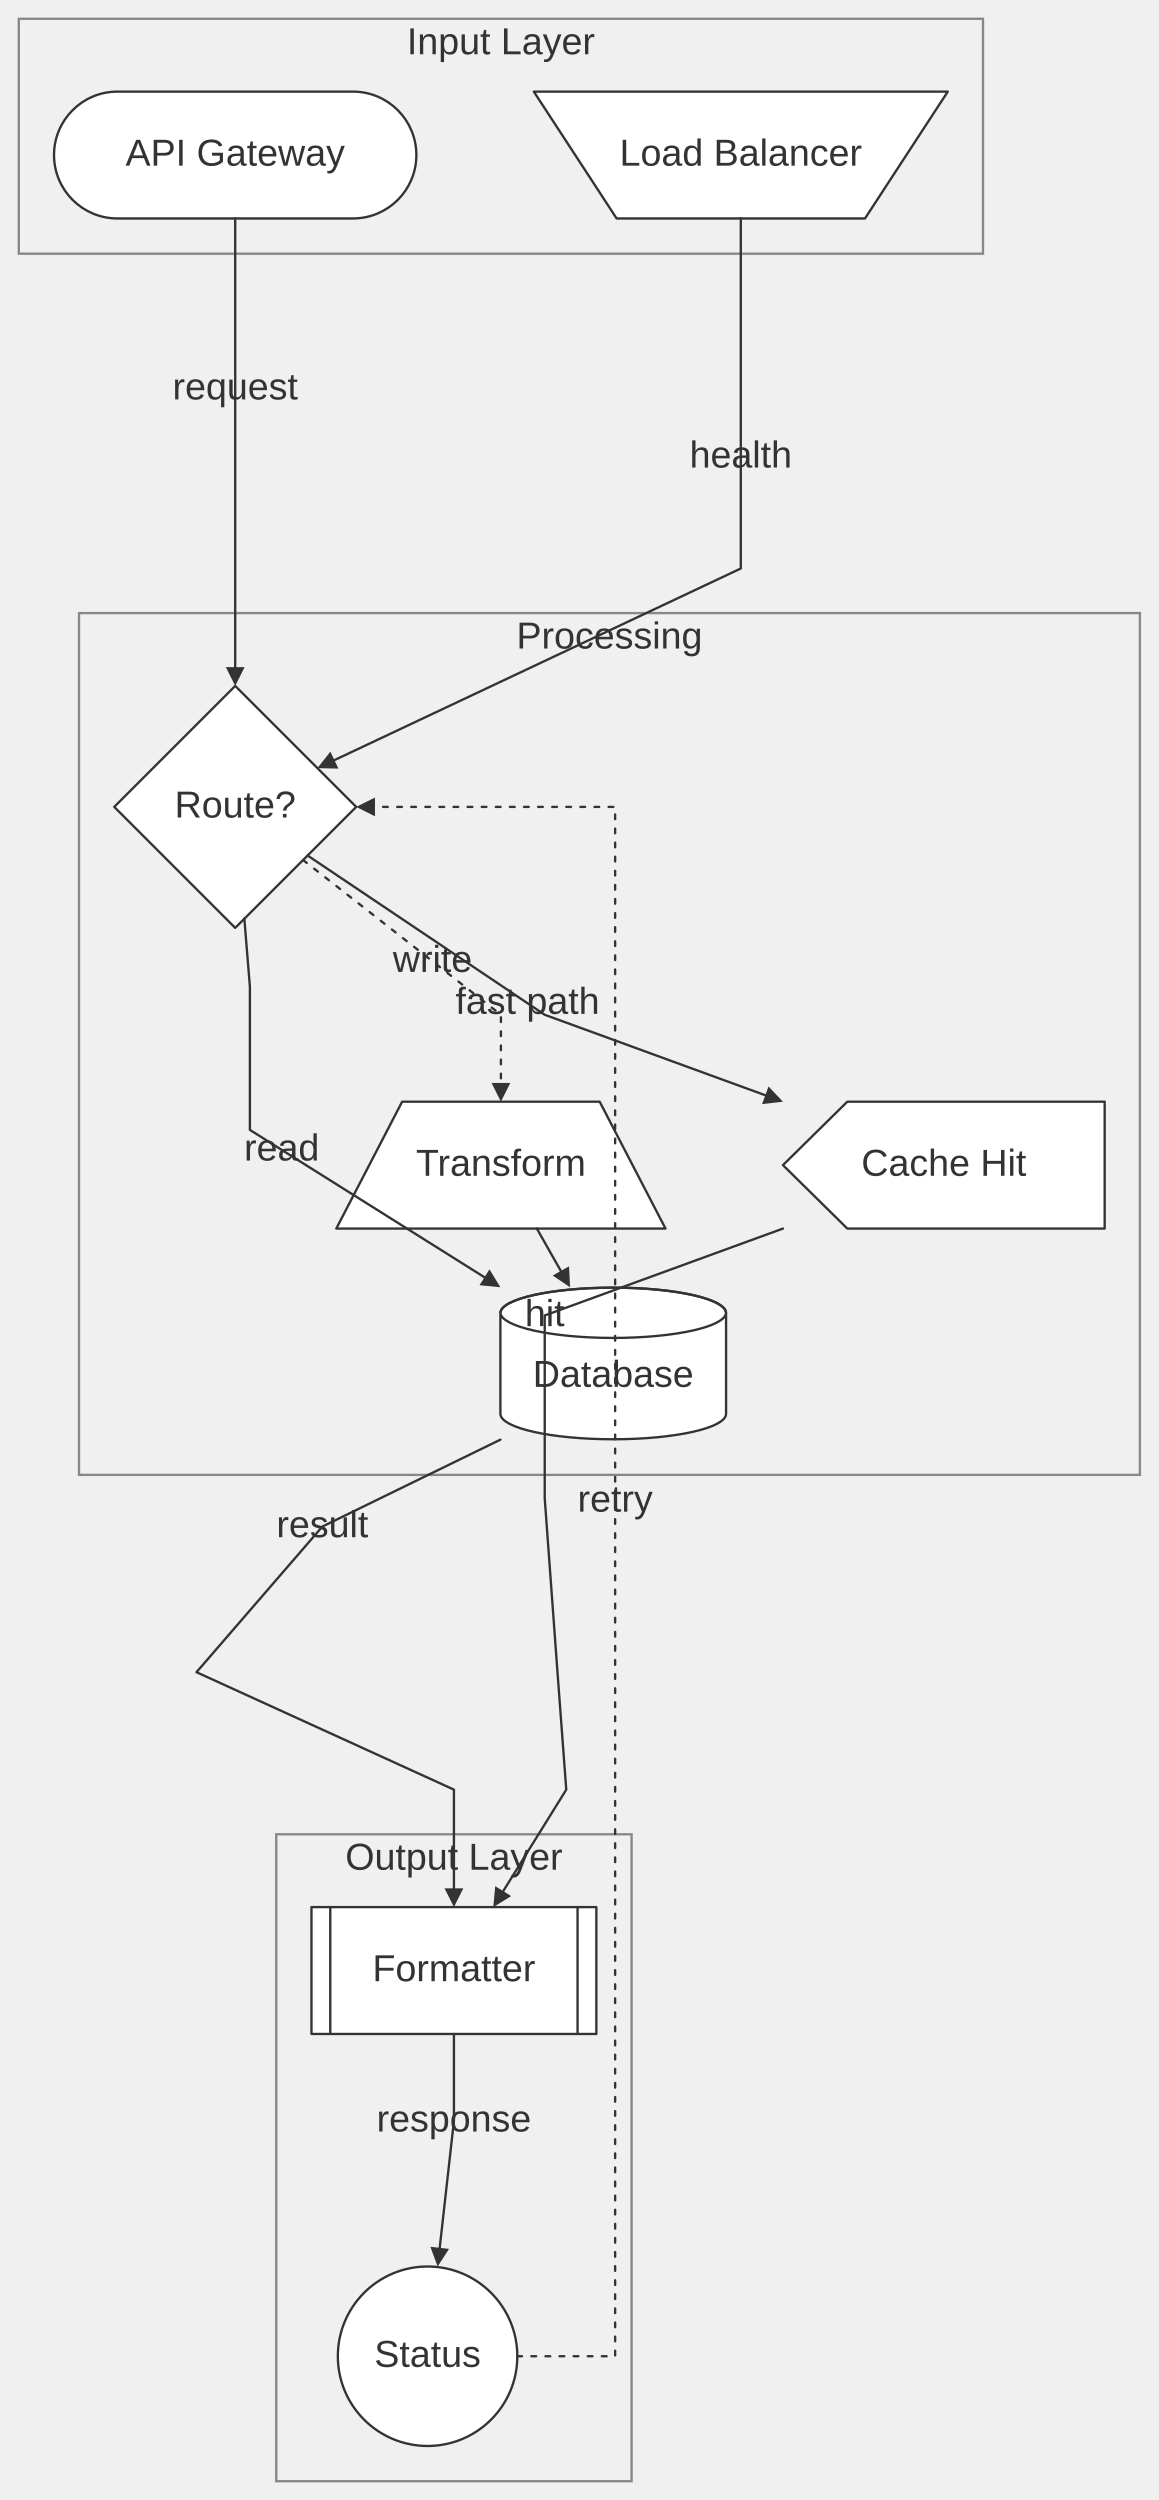
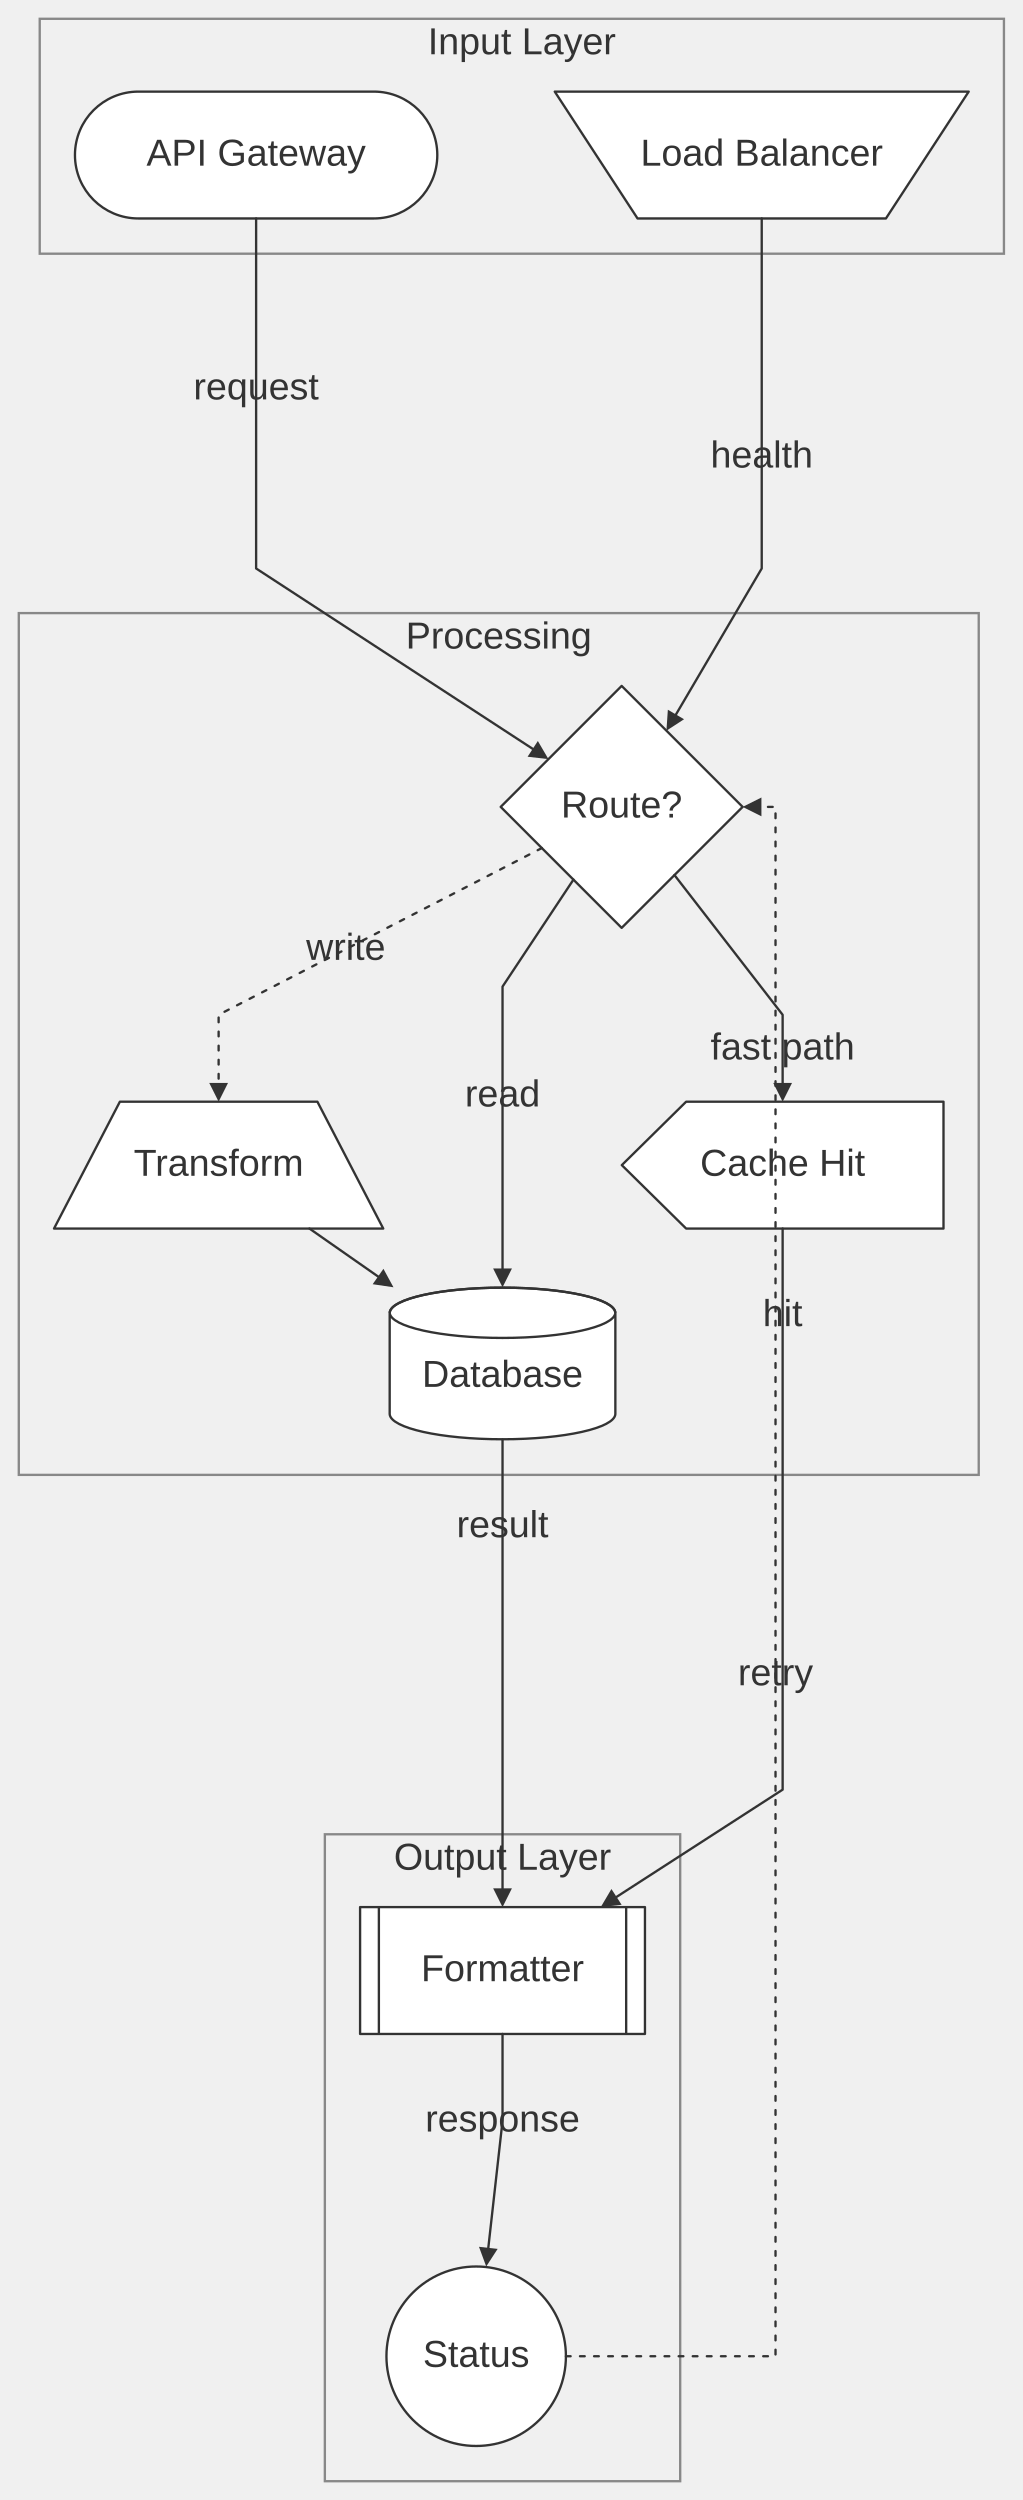
- <svg xmlns="http://www.w3.org/2000/svg" width="100%" viewBox="0 0 493.26 1064.26" style="max-width: 493.26px; background-color: transparent;" font-family="&quot;trebuchet ms&quot;, verdana, arial, sans-serif" font-size="16.00">
+ <svg xmlns="http://www.w3.org/2000/svg" width="100%" viewBox="0 0 435.38 1064.26" style="max-width: 435.38px; background-color: transparent;" font-family="&quot;trebuchet ms&quot;, verdana, arial, sans-serif" font-size="16.00">
  <defs>
    <marker id="arrowhead" viewBox="0 0 10.00 10.00" refX="5.00" refY="5.00" markerWidth="8.00" markerHeight="8.00" orient="auto-start-reverse" markerUnits="userSpaceOnUse">
      <path d="M 0 0 L 10.00 5.00 L 0 10.00 z" fill="#333" />
    </marker>
  </defs>
  <g transform="translate(-20.00,-19.00)">
    <g class="clusters">
-       <rect class="subgraph" x="28.00" y="27.00" width="410.47" height="100.00" fill="none" stroke="#888" stroke-width="1.00" />
-       <text x="233.24" y="31.00" text-anchor="middle" dominant-baseline="hanging" fill="#333">Input Layer</text>
-       <rect class="subgraph" x="137.60" y="799.86" width="151.27" height="275.40" fill="none" stroke="#888" stroke-width="1.00" />
-       <text x="213.24" y="803.86" text-anchor="middle" dominant-baseline="hanging" fill="#333">Output Layer</text>
-       <rect class="subgraph" x="53.63" y="280.00" width="451.63" height="366.86" fill="none" stroke="#888" stroke-width="1.00" />
-       <text x="279.44" y="284.00" text-anchor="middle" dominant-baseline="hanging" fill="#333">Processing</text>
+       <rect class="subgraph" x="36.91" y="27.00" width="410.47" height="100.00" fill="none" stroke="#888" stroke-width="1.00" />
+       <text x="242.14" y="31.00" text-anchor="middle" dominant-baseline="hanging" fill="#333">Input Layer</text>
+       <rect class="subgraph" x="158.29" y="799.86" width="151.27" height="275.40" fill="none" stroke="#888" stroke-width="1.00" />
+       <text x="233.93" y="803.86" text-anchor="middle" dominant-baseline="hanging" fill="#333">Output Layer</text>
+       <rect class="subgraph" x="28.00" y="280.00" width="408.65" height="366.86" fill="none" stroke="#888" stroke-width="1.00" />
+       <text x="232.32" y="284.00" text-anchor="middle" dominant-baseline="hanging" fill="#333">Processing</text>
    </g>
    <g class="nodes">
-       <rect x="43.00" y="58.00" width="154.25" height="54.00" rx="27.00" ry="27.00" fill="white" stroke="#333" stroke-width="1.00" stroke-linejoin="round" />
-       <text x="120.13" y="85.00" text-anchor="middle" dominant-baseline="middle" fill="#333">API Gateway</text>
-       <polygon points="247.25,58.00 423.47,58.00 388.23,112.00 282.50,112.00" fill="white" stroke="#333" stroke-width="1.00" stroke-linejoin="round" />
-       <text x="335.36" y="85.00" text-anchor="middle" dominant-baseline="middle" fill="#333">Load Balancer</text>
-       <polygon points="120.13,311.00 171.63,362.50 120.13,414.00 68.63,362.50" fill="white" stroke="#333" stroke-width="1.00" stroke-linejoin="round" />
-       <text x="120.13" y="362.50" text-anchor="middle" dominant-baseline="middle" fill="#333">Route?</text>
-       <polygon points="191.19,488.00 275.28,488.00 303.31,542.00 163.16,542.00" fill="white" stroke="#333" stroke-width="1.00" stroke-linejoin="round" />
-       <text x="233.24" y="515.00" text-anchor="middle" dominant-baseline="middle" fill="#333">Transform</text>
-       <path d="M233.02,577.86 A48.04,10.86 0 0,0 329.09,577.86 A48.04,10.86 0 0,0 233.02,577.86 L233.02,621.00 A48.04,10.86 0 0,0 329.09,621.00 L329.09,577.86" fill="white" stroke="#333" stroke-width="1.00" stroke-linejoin="round" />
-       <path d="M233.02,577.86 A48.04,10.86 0 0,1 329.09,577.86" fill="none" stroke="#333" stroke-width="1.00" />
-       <text x="281.06" y="604.86" text-anchor="middle" dominant-baseline="middle" fill="#333">Database</text>
-       <polygon points="380.70,488.00 490.26,488.00 490.26,542.00 380.70,542.00 353.31,515.00" fill="white" stroke="#333" stroke-width="1.00" stroke-linejoin="round" />
-       <text x="421.79" y="515.00" text-anchor="middle" dominant-baseline="middle" fill="#333">Cache Hit</text>
-       <ellipse cx="202.02" cy="1022.06" rx="38.20" ry="38.20" fill="white" stroke="#333" stroke-width="1.00" stroke-linejoin="round" />
-       <text x="202.02" y="1022.06" text-anchor="middle" dominant-baseline="middle" fill="#333">Status</text>
-       <rect x="152.60" y="830.86" width="121.27" height="54.00" fill="white" stroke="#333" stroke-width="1.00" stroke-linejoin="round" />
-       <line x1="160.60" y1="830.86" x2="160.60" y2="884.86" stroke="#333" stroke-width="1.00" />
-       <line x1="265.87" y1="830.86" x2="265.87" y2="884.86" stroke="#333" stroke-width="1.00" />
-       <text x="213.24" y="857.86" text-anchor="middle" dominant-baseline="middle" fill="#333">Formatter</text>
+       <rect x="51.91" y="58.00" width="154.25" height="54.00" rx="27.00" ry="27.00" fill="white" stroke="#333" stroke-width="1.00" stroke-linejoin="round" />
+       <text x="129.03" y="85.00" text-anchor="middle" dominant-baseline="middle" fill="#333">API Gateway</text>
+       <polygon points="256.16,58.00 432.38,58.00 397.14,112.00 291.40,112.00" fill="white" stroke="#333" stroke-width="1.00" stroke-linejoin="round" />
+       <text x="344.27" y="85.00" text-anchor="middle" dominant-baseline="middle" fill="#333">Load Balancer</text>
+       <polygon points="284.64,311.00 336.14,362.50 284.64,414.00 233.15,362.50" fill="white" stroke="#333" stroke-width="1.00" stroke-linejoin="round" />
+       <text x="284.64" y="362.50" text-anchor="middle" dominant-baseline="middle" fill="#333">Route?</text>
+       <polygon points="71.03,488.00 155.12,488.00 183.15,542.00 43.00,542.00" fill="white" stroke="#333" stroke-width="1.00" stroke-linejoin="round" />
+       <text x="113.07" y="515.00" text-anchor="middle" dominant-baseline="middle" fill="#333">Transform</text>
+       <path d="M185.89,577.86 A48.04,10.86 0 0,0 281.96,577.86 A48.04,10.86 0 0,0 185.89,577.86 L185.89,621.00 A48.04,10.86 0 0,0 281.96,621.00 L281.96,577.86" fill="white" stroke="#333" stroke-width="1.00" stroke-linejoin="round" />
+       <path d="M185.89,577.86 A48.04,10.86 0 0,1 281.96,577.86" fill="none" stroke="#333" stroke-width="1.00" />
+       <text x="233.93" y="604.86" text-anchor="middle" dominant-baseline="middle" fill="#333">Database</text>
+       <polygon points="312.09,488.00 421.65,488.00 421.65,542.00 312.09,542.00 284.70,515.00" fill="white" stroke="#333" stroke-width="1.00" stroke-linejoin="round" />
+       <text x="353.17" y="515.00" text-anchor="middle" dominant-baseline="middle" fill="#333">Cache Hit</text>
+       <ellipse cx="222.71" cy="1022.06" rx="38.20" ry="38.20" fill="white" stroke="#333" stroke-width="1.00" stroke-linejoin="round" />
+       <text x="222.71" y="1022.06" text-anchor="middle" dominant-baseline="middle" fill="#333">Status</text>
+       <rect x="173.29" y="830.86" width="121.27" height="54.00" fill="white" stroke="#333" stroke-width="1.00" stroke-linejoin="round" />
+       <line x1="181.29" y1="830.86" x2="181.29" y2="884.86" stroke="#333" stroke-width="1.00" />
+       <line x1="286.56" y1="830.86" x2="286.56" y2="884.86" stroke="#333" stroke-width="1.00" />
+       <text x="233.93" y="857.86" text-anchor="middle" dominant-baseline="middle" fill="#333">Formatter</text>
    </g>
    <g class="edgePaths">
-       <path d="M120.13,112.00 L120.13,162.00 L120.13,199.00 L120.13,261.00 L120.13,307.00" stroke="#333" stroke-width="1.00" fill="none" stroke-linecap="round" stroke-linejoin="round" marker-end="url(#arrowhead)" />
-       <path d="M335.36,112.00 L335.36,162.00 L335.36,199.00 L335.36,261.00 L158.74,344.29" stroke="#333" stroke-width="1.00" fill="none" stroke-linecap="round" stroke-linejoin="round" marker-end="url(#arrowhead)" />
-       <path d="M124.02,410.10 L126.38,439.00 L126.38,500.00 L229.63,564.87" stroke="#333" stroke-width="1.00" fill="none" stroke-linecap="round" stroke-linejoin="round" marker-end="url(#arrowhead)" />
-       <path d="M150.93,383.19 L251.89,451.00 L349.55,486.63" stroke="#333" stroke-width="1.00" fill="none" stroke-linecap="round" stroke-linejoin="round" marker-end="url(#arrowhead)" />
-       <path d="M149.02,385.11 L233.24,451.00 L233.24,484.00" stroke="#333" stroke-width="1.00" fill="none" stroke-linecap="round" stroke-linejoin="round" stroke-dasharray="2.00,4.00" marker-end="url(#arrowhead)" />
-       <path d="M248.53,542.00 L260.72,563.52" stroke="#333" stroke-width="1.00" fill="none" stroke-linecap="round" stroke-linejoin="round" marker-end="url(#arrowhead)" />
-       <path d="M233.02,631.86 L157.23,668.86 L103.64,730.86 L213.24,780.86 L213.24,826.86" stroke="#333" stroke-width="1.00" fill="none" stroke-linecap="round" stroke-linejoin="round" marker-end="url(#arrowhead)" />
-       <path d="M353.31,542.00 L251.89,579.00 L251.89,656.86 L257.32,730.86 L261.06,780.86 L232.11,827.46" stroke="#333" stroke-width="1.00" fill="none" stroke-linecap="round" stroke-linejoin="round" marker-end="url(#arrowhead)" />
-       <path d="M213.24,884.86 L213.24,921.86 L206.74,979.89" stroke="#333" stroke-width="1.00" fill="none" stroke-linecap="round" stroke-linejoin="round" marker-end="url(#arrowhead)" />
-       <path d="M240.22,1022.06 L281.87,1022.06 L281.87,362.50 L175.63,362.50" stroke="#333" stroke-width="1.00" fill="none" stroke-linecap="round" stroke-linejoin="round" stroke-dasharray="2.00,4.00" marker-end="url(#arrowhead)" />
+       <path d="M129.03,112.00 L129.03,162.00 L129.03,199.00 L129.03,261.00 L250.13,339.98" stroke="#333" stroke-width="1.00" fill="none" stroke-linecap="round" stroke-linejoin="round" marker-end="url(#arrowhead)" />
+       <path d="M344.27,112.00 L344.27,162.00 L344.27,199.00 L344.27,261.00 L305.73,326.61" stroke="#333" stroke-width="1.00" fill="none" stroke-linecap="round" stroke-linejoin="round" marker-end="url(#arrowhead)" />
+       <path d="M264.11,393.47 L233.93,439.00 L233.93,500.00 L233.93,563.00" stroke="#333" stroke-width="1.00" fill="none" stroke-linecap="round" stroke-linejoin="round" marker-end="url(#arrowhead)" />
+       <path d="M307.12,391.52 L353.17,451.00 L353.17,484.00" stroke="#333" stroke-width="1.00" fill="none" stroke-linecap="round" stroke-linejoin="round" marker-end="url(#arrowhead)" />
+       <path d="M250.67,380.02 L113.07,451.00 L113.07,484.00" stroke="#333" stroke-width="1.00" fill="none" stroke-linecap="round" stroke-linejoin="round" stroke-dasharray="2.00,4.00" marker-end="url(#arrowhead)" />
+       <path d="M151.72,542.00 L184.22,564.71" stroke="#333" stroke-width="1.00" fill="none" stroke-linecap="round" stroke-linejoin="round" marker-end="url(#arrowhead)" />
+       <path d="M233.93,631.86 L233.93,668.86 L233.93,730.86 L233.93,780.86 L233.93,826.86" stroke="#333" stroke-width="1.00" fill="none" stroke-linecap="round" stroke-linejoin="round" marker-end="url(#arrowhead)" />
+       <path d="M353.17,542.00 L353.17,579.00 L353.17,656.86 L353.17,730.86 L353.17,780.86 L279.10,828.69" stroke="#333" stroke-width="1.00" fill="none" stroke-linecap="round" stroke-linejoin="round" marker-end="url(#arrowhead)" />
+       <path d="M233.93,884.86 L233.93,921.86 L227.43,979.89" stroke="#333" stroke-width="1.00" fill="none" stroke-linecap="round" stroke-linejoin="round" marker-end="url(#arrowhead)" />
+       <path d="M260.91,1022.06 L350.14,1022.06 L350.14,362.50 L340.14,362.50" stroke="#333" stroke-width="1.00" fill="none" stroke-linecap="round" stroke-linejoin="round" stroke-dasharray="2.00,4.00" marker-end="url(#arrowhead)" />
    </g>
    <g class="edgeLabels">
-       <text x="120.13" y="184.50" text-anchor="middle" dominant-baseline="middle" fill="#333">request</text>
-       <text x="335.36" y="213.50" text-anchor="middle" dominant-baseline="middle" fill="#333">health</text>
-       <text x="139.91" y="508.50" text-anchor="middle" dominant-baseline="middle" fill="#333">read</text>
-       <text x="244.56" y="446.08" text-anchor="middle" dominant-baseline="middle" fill="#333">fast path</text>
-       <text x="204.12" y="428.22" text-anchor="middle" dominant-baseline="middle" fill="#333">write</text>
-       <text x="157.23" y="668.86" text-anchor="middle" dominant-baseline="middle" fill="#333">result</text>
-       <text x="251.89" y="579.00" text-anchor="middle" dominant-baseline="middle" fill="#333">hit</text>
-       <text x="213.24" y="921.86" text-anchor="middle" dominant-baseline="middle" fill="#333">response</text>
-       <text x="281.87" y="657.98" text-anchor="middle" dominant-baseline="middle" fill="#333">retry</text>
+       <text x="129.03" y="184.50" text-anchor="middle" dominant-baseline="middle" fill="#333">request</text>
+       <text x="344.27" y="213.50" text-anchor="middle" dominant-baseline="middle" fill="#333">health</text>
+       <text x="233.93" y="485.50" text-anchor="middle" dominant-baseline="middle" fill="#333">read</text>
+       <text x="353.17" y="465.50" text-anchor="middle" dominant-baseline="middle" fill="#333">fast path</text>
+       <text x="167.21" y="423.08" text-anchor="middle" dominant-baseline="middle" fill="#333">write</text>
+       <text x="233.93" y="668.86" text-anchor="middle" dominant-baseline="middle" fill="#333">result</text>
+       <text x="353.17" y="579.00" text-anchor="middle" dominant-baseline="middle" fill="#333">hit</text>
+       <text x="233.93" y="921.86" text-anchor="middle" dominant-baseline="middle" fill="#333">response</text>
+       <text x="350.14" y="731.90" text-anchor="middle" dominant-baseline="middle" fill="#333">retry</text>
    </g>
  </g>
</svg>
